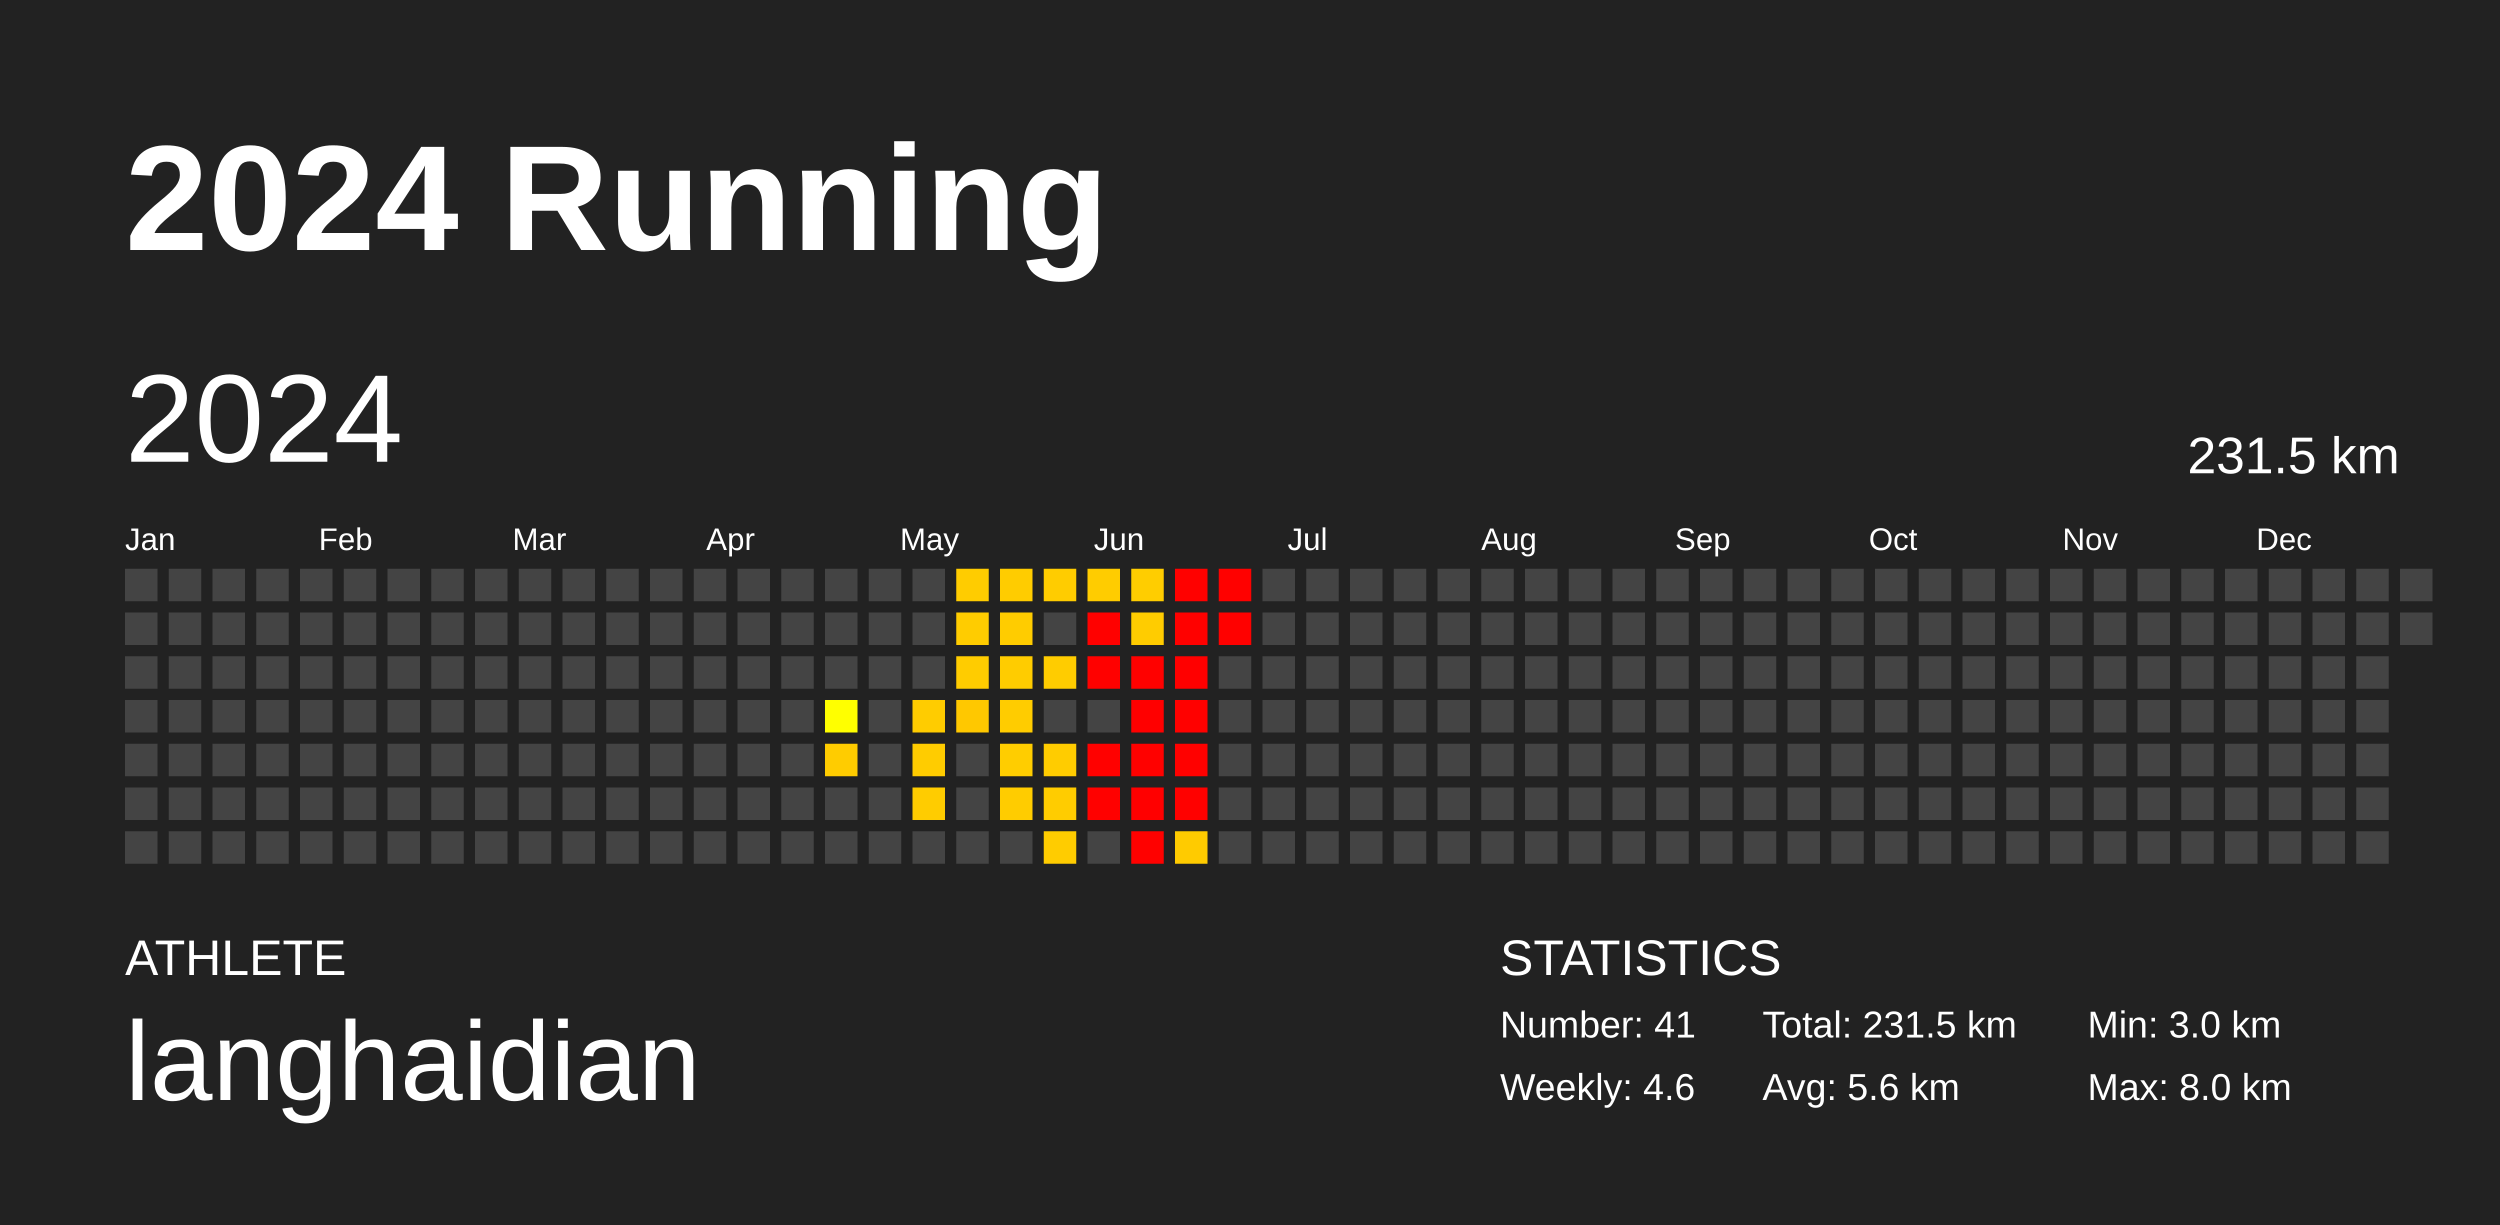
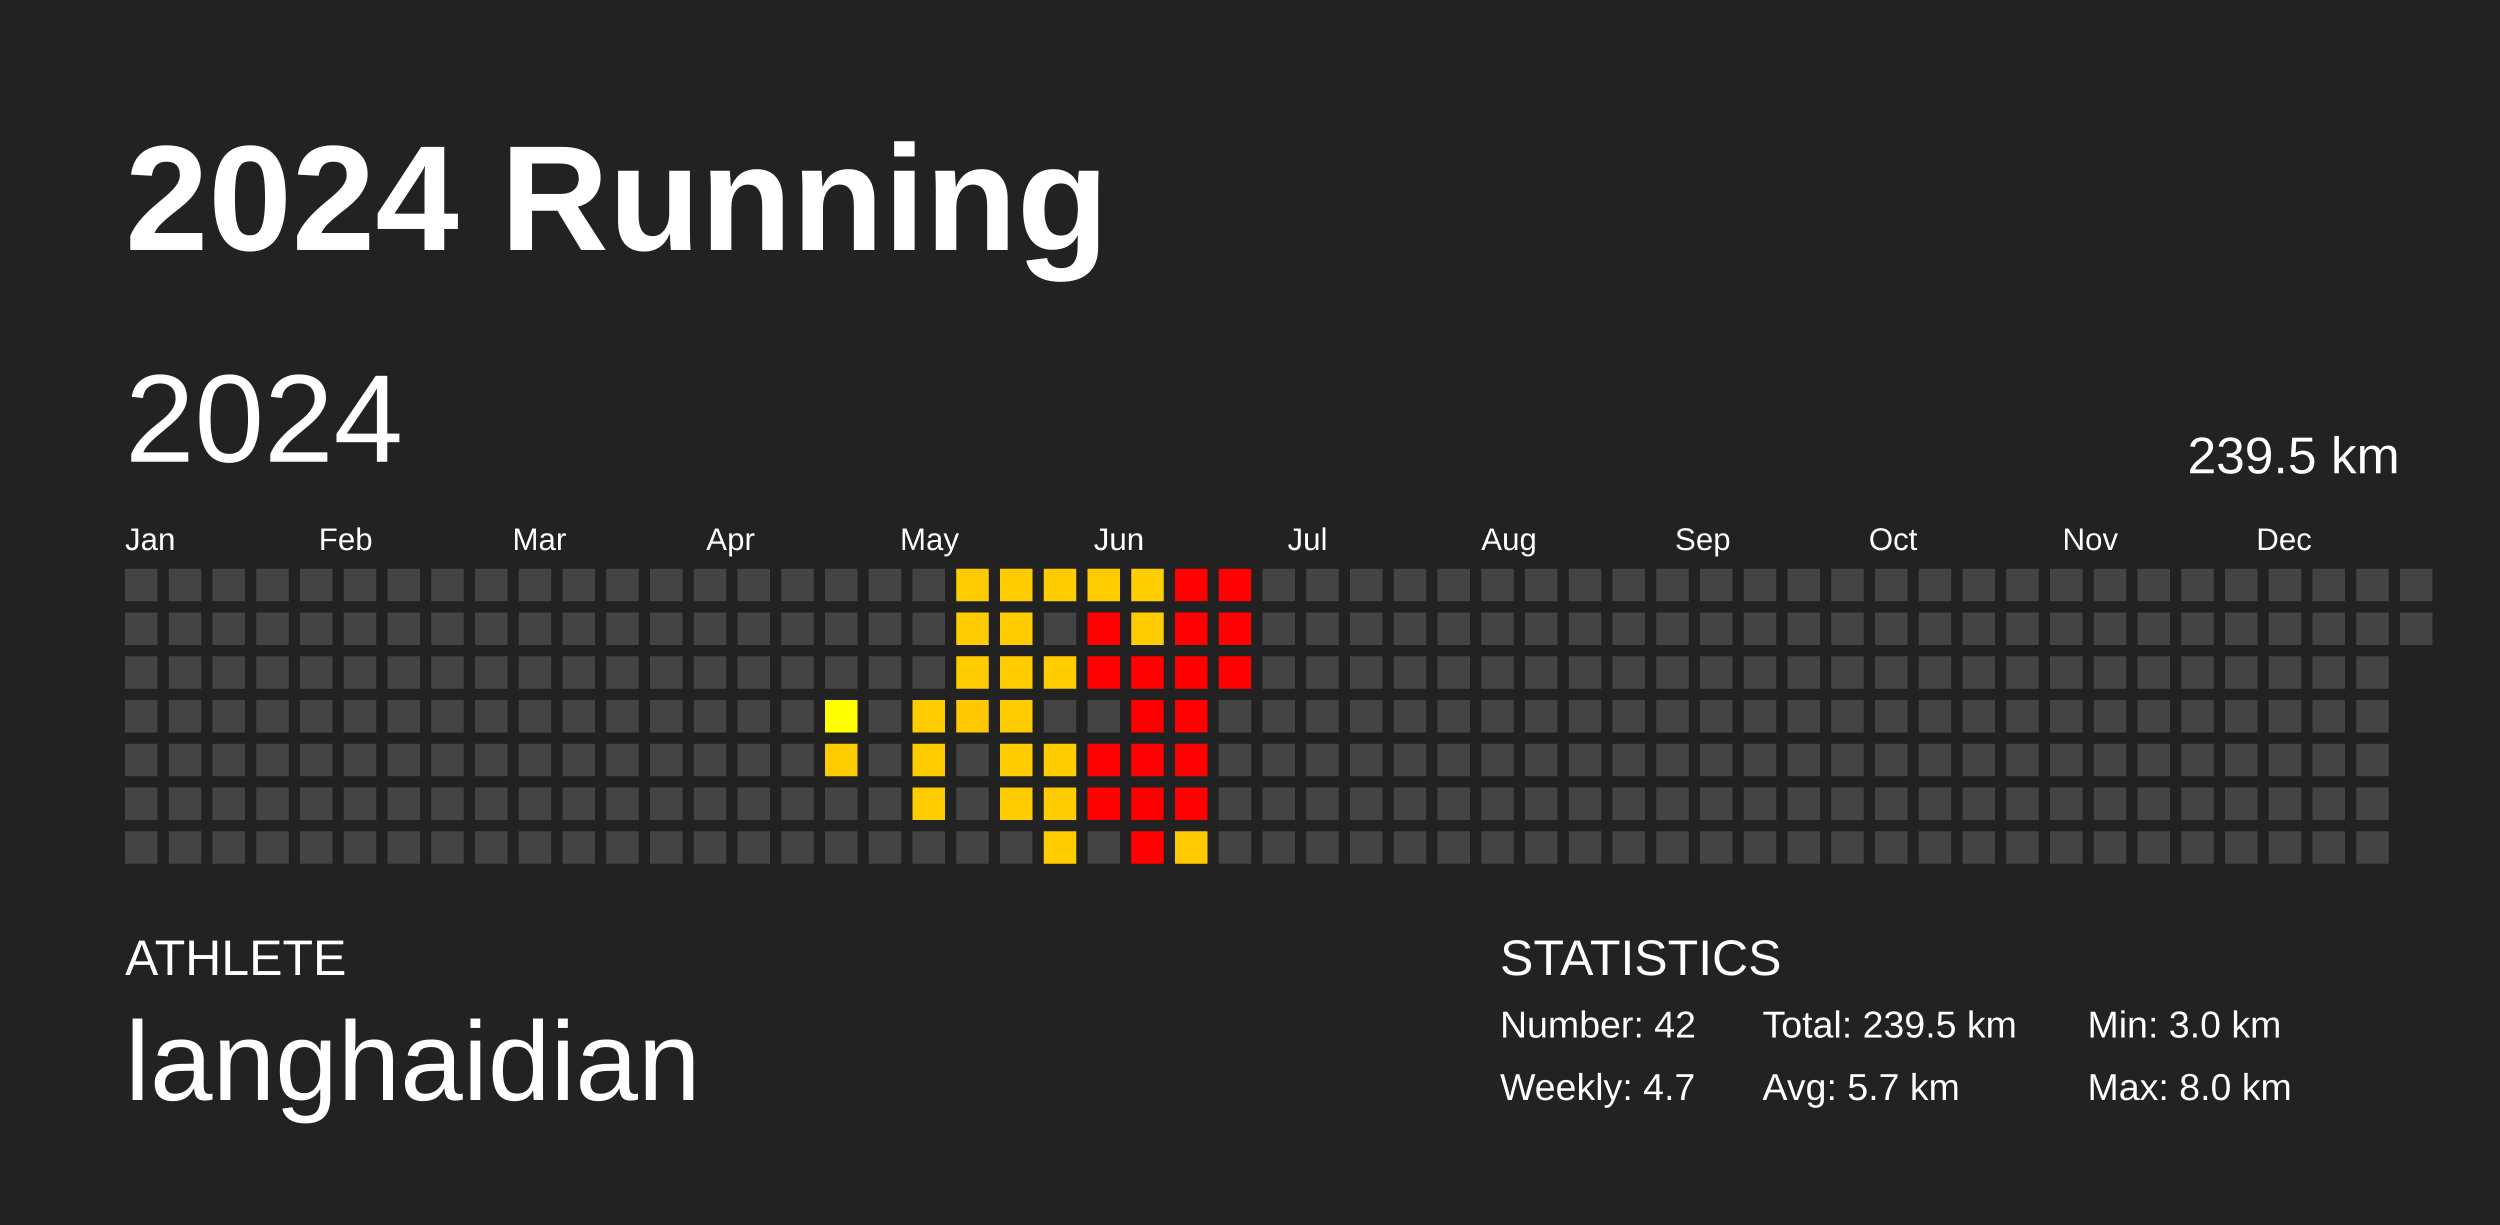
<svg xmlns="http://www.w3.org/2000/svg" baseProfile="full" height="98mm" version="1.1" viewBox="0,0,200,98" width="200mm">
  <defs />
  <rect fill="#222222" height="98" width="200" x="0" y="0" />
  <text fill="#FFFFFF" style="font-size:12px; font-family:Arial; font-weight:bold;" x="10" y="20">2024 Running</text>
  <text fill="#FFFFFF" style="font-size:4px; font-family:Arial" x="10" y="78">ATHLETE</text>
  <text fill="#FFFFFF" style="font-size:9px; font-family:Arial" x="10" y="88">langhaidian</text>
  <text fill="#FFFFFF" style="font-size:4px; font-family:Arial" x="120" y="78">STATISTICS</text>
-   <text fill="#FFFFFF" style="font-size:3px; font-family:Arial" x="120" y="83">Number: 41</text>
-   <text fill="#FFFFFF" style="font-size:3px; font-family:Arial" x="120" y="88">Weekly: 4.6</text>
-   <text fill="#FFFFFF" style="font-size:3px; font-family:Arial" x="141" y="83">Total: 231.5 km</text>
-   <text fill="#FFFFFF" style="font-size:3px; font-family:Arial" x="141" y="88">Avg: 5.6 km</text>
+   <text fill="#FFFFFF" style="font-size:3px; font-family:Arial" x="120" y="83">Number: 42</text>
+   <text fill="#FFFFFF" style="font-size:3px; font-family:Arial" x="120" y="88">Weekly: 4.7</text>
+   <text fill="#FFFFFF" style="font-size:3px; font-family:Arial" x="141" y="83">Total: 239.5 km</text>
+   <text fill="#FFFFFF" style="font-size:3px; font-family:Arial" x="141" y="88">Avg: 5.7 km</text>
  <text fill="#FFFFFF" style="font-size:3px; font-family:Arial" x="167" y="83">Min: 3.0 km</text>
  <text fill="#FFFFFF" style="font-size:3px; font-family:Arial" x="167" y="88">Max: 8.0 km</text>
  <text dominant-baseline="hanging" fill="#FFFFFF" style="font-size:10.0px; font-family:Arial;" x="10" y="30">2024</text>
-   <text dominant-baseline="hanging" fill="#FFFFFF" style="font-size:4.125px; font-family:Arial;" x="175" y="35">231.5 km</text>
+   <text dominant-baseline="hanging" fill="#FFFFFF" style="font-size:4.125px; font-family:Arial;" x="175" y="35">239.5 km</text>
  <text fill="#FFFFFF" style="font-size:2.5px; font-family:Arial" x="10.0" y="44">Jan</text>
  <text fill="#FFFFFF" style="font-size:2.5px; font-family:Arial" x="25.5" y="44">Feb</text>
  <text fill="#FFFFFF" style="font-size:2.5px; font-family:Arial" x="41.0" y="44">Mar</text>
  <text fill="#FFFFFF" style="font-size:2.5px; font-family:Arial" x="56.5" y="44">Apr</text>
  <text fill="#FFFFFF" style="font-size:2.5px; font-family:Arial" x="72.0" y="44">May</text>
  <text fill="#FFFFFF" style="font-size:2.5px; font-family:Arial" x="87.5" y="44">Jun</text>
  <text fill="#FFFFFF" style="font-size:2.5px; font-family:Arial" x="103.0" y="44">Jul</text>
  <text fill="#FFFFFF" style="font-size:2.5px; font-family:Arial" x="118.5" y="44">Aug</text>
  <text fill="#FFFFFF" style="font-size:2.5px; font-family:Arial" x="134.0" y="44">Sep</text>
  <text fill="#FFFFFF" style="font-size:2.5px; font-family:Arial" x="149.5" y="44">Oct</text>
  <text fill="#FFFFFF" style="font-size:2.5px; font-family:Arial" x="165.0" y="44">Nov</text>
  <text fill="#FFFFFF" style="font-size:2.5px; font-family:Arial" x="180.5" y="44">Dec</text>
  <rect fill="#444444" height="2.6" width="2.6" x="10.0" y="45.5" />
  <rect fill="#444444" height="2.6" width="2.6" x="10.0" y="49.0" />
  <rect fill="#444444" height="2.6" width="2.6" x="10.0" y="52.5" />
  <rect fill="#444444" height="2.6" width="2.6" x="10.0" y="56.0" />
  <rect fill="#444444" height="2.6" width="2.6" x="10.0" y="59.5" />
  <rect fill="#444444" height="2.6" width="2.6" x="10.0" y="63.0" />
  <rect fill="#444444" height="2.6" width="2.6" x="10.0" y="66.5" />
  <rect fill="#444444" height="2.6" width="2.6" x="13.5" y="45.5" />
  <rect fill="#444444" height="2.6" width="2.6" x="13.5" y="49.0" />
  <rect fill="#444444" height="2.6" width="2.6" x="13.5" y="52.5" />
  <rect fill="#444444" height="2.6" width="2.6" x="13.5" y="56.0" />
  <rect fill="#444444" height="2.6" width="2.6" x="13.5" y="59.5" />
  <rect fill="#444444" height="2.6" width="2.6" x="13.5" y="63.0" />
  <rect fill="#444444" height="2.6" width="2.6" x="13.5" y="66.5" />
  <rect fill="#444444" height="2.6" width="2.6" x="17.0" y="45.5" />
  <rect fill="#444444" height="2.6" width="2.6" x="17.0" y="49.0" />
  <rect fill="#444444" height="2.6" width="2.6" x="17.0" y="52.5" />
  <rect fill="#444444" height="2.6" width="2.6" x="17.0" y="56.0" />
  <rect fill="#444444" height="2.6" width="2.6" x="17.0" y="59.5" />
  <rect fill="#444444" height="2.6" width="2.6" x="17.0" y="63.0" />
  <rect fill="#444444" height="2.6" width="2.6" x="17.0" y="66.5" />
  <rect fill="#444444" height="2.6" width="2.6" x="20.5" y="45.5" />
  <rect fill="#444444" height="2.6" width="2.6" x="20.5" y="49.0" />
  <rect fill="#444444" height="2.6" width="2.6" x="20.5" y="52.5" />
  <rect fill="#444444" height="2.6" width="2.6" x="20.5" y="56.0" />
  <rect fill="#444444" height="2.6" width="2.6" x="20.5" y="59.5" />
  <rect fill="#444444" height="2.6" width="2.6" x="20.5" y="63.0" />
  <rect fill="#444444" height="2.6" width="2.6" x="20.5" y="66.5" />
  <rect fill="#444444" height="2.6" width="2.6" x="24.0" y="45.5" />
  <rect fill="#444444" height="2.6" width="2.6" x="24.0" y="49.0" />
  <rect fill="#444444" height="2.6" width="2.6" x="24.0" y="52.5" />
  <rect fill="#444444" height="2.6" width="2.6" x="24.0" y="56.0" />
  <rect fill="#444444" height="2.6" width="2.6" x="24.0" y="59.5" />
  <rect fill="#444444" height="2.6" width="2.6" x="24.0" y="63.0" />
  <rect fill="#444444" height="2.6" width="2.6" x="24.0" y="66.5" />
  <rect fill="#444444" height="2.6" width="2.6" x="27.5" y="45.5" />
  <rect fill="#444444" height="2.6" width="2.6" x="27.5" y="49.0" />
  <rect fill="#444444" height="2.6" width="2.6" x="27.5" y="52.5" />
  <rect fill="#444444" height="2.6" width="2.6" x="27.5" y="56.0" />
  <rect fill="#444444" height="2.6" width="2.6" x="27.5" y="59.5" />
  <rect fill="#444444" height="2.6" width="2.6" x="27.5" y="63.0" />
  <rect fill="#444444" height="2.6" width="2.6" x="27.5" y="66.5" />
  <rect fill="#444444" height="2.6" width="2.6" x="31.0" y="45.5" />
  <rect fill="#444444" height="2.6" width="2.6" x="31.0" y="49.0" />
  <rect fill="#444444" height="2.6" width="2.6" x="31.0" y="52.5" />
  <rect fill="#444444" height="2.6" width="2.6" x="31.0" y="56.0" />
  <rect fill="#444444" height="2.6" width="2.6" x="31.0" y="59.5" />
  <rect fill="#444444" height="2.6" width="2.6" x="31.0" y="63.0" />
  <rect fill="#444444" height="2.6" width="2.6" x="31.0" y="66.5" />
  <rect fill="#444444" height="2.6" width="2.6" x="34.5" y="45.5" />
  <rect fill="#444444" height="2.6" width="2.6" x="34.5" y="49.0" />
  <rect fill="#444444" height="2.6" width="2.6" x="34.5" y="52.5" />
  <rect fill="#444444" height="2.6" width="2.6" x="34.5" y="56.0" />
  <rect fill="#444444" height="2.6" width="2.6" x="34.5" y="59.5" />
  <rect fill="#444444" height="2.6" width="2.6" x="34.5" y="63.0" />
  <rect fill="#444444" height="2.6" width="2.6" x="34.5" y="66.5" />
  <rect fill="#444444" height="2.6" width="2.6" x="38.0" y="45.5" />
  <rect fill="#444444" height="2.6" width="2.6" x="38.0" y="49.0" />
  <rect fill="#444444" height="2.6" width="2.6" x="38.0" y="52.5" />
  <rect fill="#444444" height="2.6" width="2.6" x="38.0" y="56.0" />
  <rect fill="#444444" height="2.6" width="2.6" x="38.0" y="59.5" />
  <rect fill="#444444" height="2.6" width="2.6" x="38.0" y="63.0" />
  <rect fill="#444444" height="2.6" width="2.6" x="38.0" y="66.5" />
  <rect fill="#444444" height="2.6" width="2.6" x="41.5" y="45.5" />
  <rect fill="#444444" height="2.6" width="2.6" x="41.5" y="49.0" />
  <rect fill="#444444" height="2.6" width="2.6" x="41.5" y="52.5" />
  <rect fill="#444444" height="2.6" width="2.6" x="41.5" y="56.0" />
  <rect fill="#444444" height="2.6" width="2.6" x="41.5" y="59.5" />
  <rect fill="#444444" height="2.6" width="2.6" x="41.5" y="63.0" />
  <rect fill="#444444" height="2.6" width="2.6" x="41.5" y="66.5" />
  <rect fill="#444444" height="2.6" width="2.6" x="45.0" y="45.5" />
  <rect fill="#444444" height="2.6" width="2.6" x="45.0" y="49.0" />
  <rect fill="#444444" height="2.6" width="2.6" x="45.0" y="52.5" />
  <rect fill="#444444" height="2.6" width="2.6" x="45.0" y="56.0" />
  <rect fill="#444444" height="2.6" width="2.6" x="45.0" y="59.5" />
  <rect fill="#444444" height="2.6" width="2.6" x="45.0" y="63.0" />
  <rect fill="#444444" height="2.6" width="2.6" x="45.0" y="66.5" />
  <rect fill="#444444" height="2.6" width="2.6" x="48.5" y="45.5" />
  <rect fill="#444444" height="2.6" width="2.6" x="48.5" y="49.0" />
  <rect fill="#444444" height="2.6" width="2.6" x="48.5" y="52.5" />
  <rect fill="#444444" height="2.6" width="2.6" x="48.5" y="56.0" />
  <rect fill="#444444" height="2.6" width="2.6" x="48.5" y="59.5" />
  <rect fill="#444444" height="2.6" width="2.6" x="48.5" y="63.0" />
  <rect fill="#444444" height="2.6" width="2.6" x="48.5" y="66.5" />
  <rect fill="#444444" height="2.6" width="2.6" x="52.0" y="45.5" />
  <rect fill="#444444" height="2.6" width="2.6" x="52.0" y="49.0" />
  <rect fill="#444444" height="2.6" width="2.6" x="52.0" y="52.5" />
  <rect fill="#444444" height="2.6" width="2.6" x="52.0" y="56.0" />
  <rect fill="#444444" height="2.6" width="2.6" x="52.0" y="59.5" />
  <rect fill="#444444" height="2.6" width="2.6" x="52.0" y="63.0" />
  <rect fill="#444444" height="2.6" width="2.6" x="52.0" y="66.5" />
  <rect fill="#444444" height="2.6" width="2.6" x="55.5" y="45.5" />
  <rect fill="#444444" height="2.6" width="2.6" x="55.5" y="49.0" />
  <rect fill="#444444" height="2.6" width="2.6" x="55.5" y="52.5" />
  <rect fill="#444444" height="2.6" width="2.6" x="55.5" y="56.0" />
  <rect fill="#444444" height="2.6" width="2.6" x="55.5" y="59.5" />
  <rect fill="#444444" height="2.6" width="2.6" x="55.5" y="63.0" />
  <rect fill="#444444" height="2.6" width="2.6" x="55.5" y="66.5" />
  <rect fill="#444444" height="2.6" width="2.6" x="59.0" y="45.5" />
  <rect fill="#444444" height="2.6" width="2.6" x="59.0" y="49.0" />
  <rect fill="#444444" height="2.6" width="2.6" x="59.0" y="52.5" />
  <rect fill="#444444" height="2.6" width="2.6" x="59.0" y="56.0" />
  <rect fill="#444444" height="2.6" width="2.6" x="59.0" y="59.5" />
  <rect fill="#444444" height="2.6" width="2.6" x="59.0" y="63.0" />
  <rect fill="#444444" height="2.6" width="2.6" x="59.0" y="66.5" />
  <rect fill="#444444" height="2.6" width="2.6" x="62.5" y="45.5" />
  <rect fill="#444444" height="2.6" width="2.6" x="62.5" y="49.0" />
  <rect fill="#444444" height="2.6" width="2.6" x="62.5" y="52.5" />
  <rect fill="#444444" height="2.6" width="2.6" x="62.5" y="56.0" />
  <rect fill="#444444" height="2.6" width="2.6" x="62.5" y="59.5" />
  <rect fill="#444444" height="2.6" width="2.6" x="62.5" y="63.0" />
  <rect fill="#444444" height="2.6" width="2.6" x="62.5" y="66.5" />
  <rect fill="#444444" height="2.6" width="2.6" x="66.0" y="45.5" />
  <rect fill="#444444" height="2.6" width="2.6" x="66.0" y="49.0" />
  <rect fill="#444444" height="2.6" width="2.6" x="66.0" y="52.5" />
  <rect fill="#ffff00" height="2.6" width="2.6" x="66.0" y="56.0" />
  <rect fill="#ffcc00" height="2.6" width="2.6" x="66.0" y="59.5" />
  <rect fill="#444444" height="2.6" width="2.6" x="66.0" y="63.0" />
  <rect fill="#444444" height="2.6" width="2.6" x="66.0" y="66.5" />
  <rect fill="#444444" height="2.6" width="2.6" x="69.5" y="45.5" />
  <rect fill="#444444" height="2.6" width="2.6" x="69.5" y="49.0" />
  <rect fill="#444444" height="2.6" width="2.6" x="69.5" y="52.5" />
  <rect fill="#444444" height="2.6" width="2.6" x="69.5" y="56.0" />
  <rect fill="#444444" height="2.6" width="2.6" x="69.5" y="59.5" />
  <rect fill="#444444" height="2.6" width="2.6" x="69.5" y="63.0" />
  <rect fill="#444444" height="2.6" width="2.6" x="69.5" y="66.5" />
  <rect fill="#444444" height="2.6" width="2.6" x="73.0" y="45.5" />
  <rect fill="#444444" height="2.6" width="2.6" x="73.0" y="49.0" />
  <rect fill="#444444" height="2.6" width="2.6" x="73.0" y="52.5" />
  <rect fill="#ffcc00" height="2.6" width="2.6" x="73.0" y="56.0" />
  <rect fill="#ffcc00" height="2.6" width="2.6" x="73.0" y="59.5" />
  <rect fill="#ffcc00" height="2.6" width="2.6" x="73.0" y="63.0" />
  <rect fill="#444444" height="2.6" width="2.6" x="73.0" y="66.5" />
  <rect fill="#ffcc00" height="2.6" width="2.6" x="76.5" y="45.5" />
  <rect fill="#ffcc00" height="2.6" width="2.6" x="76.5" y="49.0" />
  <rect fill="#ffcc00" height="2.6" width="2.6" x="76.5" y="52.5" />
  <rect fill="#ffc800" height="2.6" width="2.6" x="76.5" y="56.0" />
  <rect fill="#444444" height="2.6" width="2.6" x="76.5" y="59.5" />
  <rect fill="#444444" height="2.6" width="2.6" x="76.5" y="63.0" />
  <rect fill="#444444" height="2.6" width="2.6" x="76.5" y="66.5" />
  <rect fill="#ffcc00" height="2.6" width="2.6" x="80.0" y="45.5" />
  <rect fill="#ffcc00" height="2.6" width="2.6" x="80.0" y="49.0" />
  <rect fill="#ffcc00" height="2.6" width="2.6" x="80.0" y="52.5" />
  <rect fill="#ffcc00" height="2.6" width="2.6" x="80.0" y="56.0" />
  <rect fill="#ffcd00" height="2.6" width="2.6" x="80.0" y="59.5" />
  <rect fill="#ffcc00" height="2.6" width="2.6" x="80.0" y="63.0" />
  <rect fill="#444444" height="2.6" width="2.6" x="80.0" y="66.5" />
  <rect fill="#ffcc00" height="2.6" width="2.6" x="83.5" y="45.5" />
  <rect fill="#444444" height="2.6" width="2.6" x="83.5" y="49.0" />
  <rect fill="#ffcc00" height="2.6" width="2.6" x="83.5" y="52.5" />
  <rect fill="#444444" height="2.6" width="2.6" x="83.5" y="56.0" />
  <rect fill="#ffcc00" height="2.6" width="2.6" x="83.5" y="59.5" />
  <rect fill="#ffcc00" height="2.6" width="2.6" x="83.5" y="63.0" />
  <rect fill="#ffcc00" height="2.6" width="2.6" x="83.5" y="66.5" />
  <rect fill="#ffcc00" height="2.6" width="2.6" x="87.0" y="45.5" />
  <rect fill="#ff0100" height="2.6" width="2.6" x="87.0" y="49.0" />
  <rect fill="#ff0100" height="2.6" width="2.6" x="87.0" y="52.5" />
  <rect fill="#444444" height="2.6" width="2.6" x="87.0" y="56.0" />
  <rect fill="#ff0100" height="2.6" width="2.6" x="87.0" y="59.5" />
  <rect fill="#ff0100" height="2.6" width="2.6" x="87.0" y="63.0" />
  <rect fill="#444444" height="2.6" width="2.6" x="87.0" y="66.5" />
  <rect fill="#ffcd00" height="2.6" width="2.6" x="90.5" y="45.5" />
  <rect fill="#ffcc00" height="2.6" width="2.6" x="90.5" y="49.0" />
  <rect fill="#ff0100" height="2.6" width="2.6" x="90.5" y="52.5" />
  <rect fill="#ff0000" height="2.6" width="2.6" x="90.5" y="56.0" />
  <rect fill="#ff0100" height="2.6" width="2.6" x="90.5" y="59.5" />
  <rect fill="#ff0000" height="2.6" width="2.6" x="90.5" y="63.0" />
  <rect fill="#ff0100" height="2.6" width="2.6" x="90.5" y="66.5" />
  <rect fill="#ff0100" height="2.6" width="2.6" x="94.0" y="45.5" />
  <rect fill="#ff0100" height="2.6" width="2.6" x="94.0" y="49.0" />
  <rect fill="#ff0000" height="2.6" width="2.6" x="94.0" y="52.5" />
  <rect fill="#ff0100" height="2.6" width="2.6" x="94.0" y="56.0" />
  <rect fill="#ff0100" height="2.6" width="2.6" x="94.0" y="59.5" />
  <rect fill="#ff0100" height="2.6" width="2.6" x="94.0" y="63.0" />
  <rect fill="#ffcb00" height="2.6" width="2.6" x="94.0" y="66.5" />
  <rect fill="#ff0100" height="2.6" width="2.6" x="97.5" y="45.5" />
  <rect fill="#ff0100" height="2.6" width="2.6" x="97.5" y="49.0" />
-   <rect fill="#444444" height="2.6" width="2.6" x="97.5" y="52.5" />
+   <rect fill="#ff0100" height="2.6" width="2.6" x="97.5" y="52.5" />
  <rect fill="#444444" height="2.6" width="2.6" x="97.5" y="56.0" />
  <rect fill="#444444" height="2.6" width="2.6" x="97.5" y="59.5" />
  <rect fill="#444444" height="2.6" width="2.6" x="97.5" y="63.0" />
  <rect fill="#444444" height="2.6" width="2.6" x="97.5" y="66.5" />
  <rect fill="#444444" height="2.6" width="2.6" x="101.0" y="45.5" />
  <rect fill="#444444" height="2.6" width="2.6" x="101.0" y="49.0" />
  <rect fill="#444444" height="2.6" width="2.6" x="101.0" y="52.5" />
  <rect fill="#444444" height="2.6" width="2.6" x="101.0" y="56.0" />
  <rect fill="#444444" height="2.6" width="2.6" x="101.0" y="59.5" />
  <rect fill="#444444" height="2.6" width="2.6" x="101.0" y="63.0" />
  <rect fill="#444444" height="2.6" width="2.6" x="101.0" y="66.5" />
  <rect fill="#444444" height="2.6" width="2.6" x="104.5" y="45.5" />
  <rect fill="#444444" height="2.6" width="2.6" x="104.5" y="49.0" />
  <rect fill="#444444" height="2.6" width="2.6" x="104.5" y="52.5" />
  <rect fill="#444444" height="2.6" width="2.6" x="104.5" y="56.0" />
  <rect fill="#444444" height="2.6" width="2.6" x="104.5" y="59.5" />
  <rect fill="#444444" height="2.6" width="2.6" x="104.5" y="63.0" />
  <rect fill="#444444" height="2.6" width="2.6" x="104.5" y="66.5" />
  <rect fill="#444444" height="2.6" width="2.6" x="108.0" y="45.5" />
  <rect fill="#444444" height="2.6" width="2.6" x="108.0" y="49.0" />
  <rect fill="#444444" height="2.6" width="2.6" x="108.0" y="52.5" />
  <rect fill="#444444" height="2.6" width="2.6" x="108.0" y="56.0" />
  <rect fill="#444444" height="2.6" width="2.6" x="108.0" y="59.5" />
  <rect fill="#444444" height="2.6" width="2.6" x="108.0" y="63.0" />
  <rect fill="#444444" height="2.6" width="2.6" x="108.0" y="66.5" />
  <rect fill="#444444" height="2.6" width="2.6" x="111.5" y="45.5" />
  <rect fill="#444444" height="2.6" width="2.6" x="111.5" y="49.0" />
  <rect fill="#444444" height="2.6" width="2.6" x="111.5" y="52.5" />
  <rect fill="#444444" height="2.6" width="2.6" x="111.5" y="56.0" />
  <rect fill="#444444" height="2.6" width="2.6" x="111.5" y="59.5" />
  <rect fill="#444444" height="2.6" width="2.6" x="111.5" y="63.0" />
  <rect fill="#444444" height="2.6" width="2.6" x="111.5" y="66.5" />
  <rect fill="#444444" height="2.6" width="2.6" x="115.0" y="45.5" />
  <rect fill="#444444" height="2.6" width="2.6" x="115.0" y="49.0" />
  <rect fill="#444444" height="2.6" width="2.6" x="115.0" y="52.5" />
  <rect fill="#444444" height="2.6" width="2.6" x="115.0" y="56.0" />
  <rect fill="#444444" height="2.6" width="2.6" x="115.0" y="59.5" />
  <rect fill="#444444" height="2.6" width="2.6" x="115.0" y="63.0" />
  <rect fill="#444444" height="2.6" width="2.6" x="115.0" y="66.5" />
  <rect fill="#444444" height="2.6" width="2.6" x="118.5" y="45.5" />
  <rect fill="#444444" height="2.6" width="2.6" x="118.5" y="49.0" />
  <rect fill="#444444" height="2.6" width="2.6" x="118.5" y="52.5" />
  <rect fill="#444444" height="2.6" width="2.6" x="118.5" y="56.0" />
  <rect fill="#444444" height="2.6" width="2.6" x="118.5" y="59.5" />
  <rect fill="#444444" height="2.6" width="2.6" x="118.5" y="63.0" />
  <rect fill="#444444" height="2.6" width="2.6" x="118.5" y="66.5" />
  <rect fill="#444444" height="2.6" width="2.6" x="122.0" y="45.5" />
  <rect fill="#444444" height="2.6" width="2.6" x="122.0" y="49.0" />
  <rect fill="#444444" height="2.6" width="2.6" x="122.0" y="52.5" />
  <rect fill="#444444" height="2.6" width="2.6" x="122.0" y="56.0" />
  <rect fill="#444444" height="2.6" width="2.6" x="122.0" y="59.5" />
  <rect fill="#444444" height="2.6" width="2.6" x="122.0" y="63.0" />
  <rect fill="#444444" height="2.6" width="2.6" x="122.0" y="66.5" />
  <rect fill="#444444" height="2.6" width="2.6" x="125.5" y="45.5" />
  <rect fill="#444444" height="2.6" width="2.6" x="125.5" y="49.0" />
  <rect fill="#444444" height="2.6" width="2.6" x="125.5" y="52.5" />
  <rect fill="#444444" height="2.6" width="2.6" x="125.5" y="56.0" />
  <rect fill="#444444" height="2.6" width="2.6" x="125.5" y="59.5" />
  <rect fill="#444444" height="2.6" width="2.6" x="125.5" y="63.0" />
  <rect fill="#444444" height="2.6" width="2.6" x="125.5" y="66.5" />
  <rect fill="#444444" height="2.6" width="2.6" x="129.0" y="45.5" />
  <rect fill="#444444" height="2.6" width="2.6" x="129.0" y="49.0" />
  <rect fill="#444444" height="2.6" width="2.6" x="129.0" y="52.5" />
  <rect fill="#444444" height="2.6" width="2.6" x="129.0" y="56.0" />
  <rect fill="#444444" height="2.6" width="2.6" x="129.0" y="59.5" />
  <rect fill="#444444" height="2.6" width="2.6" x="129.0" y="63.0" />
  <rect fill="#444444" height="2.6" width="2.6" x="129.0" y="66.5" />
  <rect fill="#444444" height="2.6" width="2.6" x="132.5" y="45.5" />
  <rect fill="#444444" height="2.6" width="2.6" x="132.5" y="49.0" />
  <rect fill="#444444" height="2.6" width="2.6" x="132.5" y="52.5" />
  <rect fill="#444444" height="2.6" width="2.6" x="132.5" y="56.0" />
  <rect fill="#444444" height="2.6" width="2.6" x="132.5" y="59.5" />
  <rect fill="#444444" height="2.6" width="2.6" x="132.5" y="63.0" />
  <rect fill="#444444" height="2.6" width="2.6" x="132.5" y="66.5" />
  <rect fill="#444444" height="2.6" width="2.6" x="136.0" y="45.5" />
  <rect fill="#444444" height="2.6" width="2.6" x="136.0" y="49.0" />
  <rect fill="#444444" height="2.6" width="2.6" x="136.0" y="52.5" />
  <rect fill="#444444" height="2.6" width="2.6" x="136.0" y="56.0" />
  <rect fill="#444444" height="2.6" width="2.6" x="136.0" y="59.5" />
  <rect fill="#444444" height="2.6" width="2.6" x="136.0" y="63.0" />
  <rect fill="#444444" height="2.6" width="2.6" x="136.0" y="66.5" />
  <rect fill="#444444" height="2.6" width="2.6" x="139.5" y="45.5" />
  <rect fill="#444444" height="2.6" width="2.6" x="139.5" y="49.0" />
  <rect fill="#444444" height="2.6" width="2.6" x="139.5" y="52.5" />
  <rect fill="#444444" height="2.6" width="2.6" x="139.5" y="56.0" />
  <rect fill="#444444" height="2.6" width="2.6" x="139.5" y="59.5" />
  <rect fill="#444444" height="2.6" width="2.6" x="139.5" y="63.0" />
  <rect fill="#444444" height="2.6" width="2.6" x="139.5" y="66.5" />
  <rect fill="#444444" height="2.6" width="2.6" x="143.0" y="45.5" />
  <rect fill="#444444" height="2.6" width="2.6" x="143.0" y="49.0" />
  <rect fill="#444444" height="2.6" width="2.6" x="143.0" y="52.5" />
  <rect fill="#444444" height="2.6" width="2.6" x="143.0" y="56.0" />
  <rect fill="#444444" height="2.6" width="2.6" x="143.0" y="59.5" />
  <rect fill="#444444" height="2.6" width="2.6" x="143.0" y="63.0" />
  <rect fill="#444444" height="2.6" width="2.6" x="143.0" y="66.5" />
  <rect fill="#444444" height="2.6" width="2.6" x="146.5" y="45.5" />
  <rect fill="#444444" height="2.6" width="2.6" x="146.5" y="49.0" />
  <rect fill="#444444" height="2.6" width="2.6" x="146.5" y="52.5" />
  <rect fill="#444444" height="2.6" width="2.6" x="146.5" y="56.0" />
  <rect fill="#444444" height="2.6" width="2.6" x="146.5" y="59.5" />
  <rect fill="#444444" height="2.6" width="2.6" x="146.5" y="63.0" />
  <rect fill="#444444" height="2.6" width="2.6" x="146.5" y="66.5" />
  <rect fill="#444444" height="2.6" width="2.6" x="150.0" y="45.5" />
  <rect fill="#444444" height="2.6" width="2.6" x="150.0" y="49.0" />
  <rect fill="#444444" height="2.6" width="2.6" x="150.0" y="52.5" />
  <rect fill="#444444" height="2.6" width="2.6" x="150.0" y="56.0" />
  <rect fill="#444444" height="2.6" width="2.6" x="150.0" y="59.5" />
  <rect fill="#444444" height="2.6" width="2.6" x="150.0" y="63.0" />
  <rect fill="#444444" height="2.6" width="2.6" x="150.0" y="66.5" />
  <rect fill="#444444" height="2.6" width="2.6" x="153.5" y="45.5" />
  <rect fill="#444444" height="2.6" width="2.6" x="153.5" y="49.0" />
  <rect fill="#444444" height="2.6" width="2.6" x="153.5" y="52.5" />
  <rect fill="#444444" height="2.6" width="2.6" x="153.5" y="56.0" />
  <rect fill="#444444" height="2.6" width="2.6" x="153.5" y="59.5" />
  <rect fill="#444444" height="2.6" width="2.6" x="153.5" y="63.0" />
  <rect fill="#444444" height="2.6" width="2.6" x="153.5" y="66.5" />
  <rect fill="#444444" height="2.6" width="2.6" x="157.0" y="45.5" />
  <rect fill="#444444" height="2.6" width="2.6" x="157.0" y="49.0" />
  <rect fill="#444444" height="2.6" width="2.6" x="157.0" y="52.5" />
  <rect fill="#444444" height="2.6" width="2.6" x="157.0" y="56.0" />
  <rect fill="#444444" height="2.6" width="2.6" x="157.0" y="59.5" />
  <rect fill="#444444" height="2.6" width="2.6" x="157.0" y="63.0" />
  <rect fill="#444444" height="2.6" width="2.6" x="157.0" y="66.5" />
  <rect fill="#444444" height="2.6" width="2.6" x="160.5" y="45.5" />
  <rect fill="#444444" height="2.6" width="2.6" x="160.5" y="49.0" />
  <rect fill="#444444" height="2.6" width="2.6" x="160.5" y="52.5" />
  <rect fill="#444444" height="2.6" width="2.6" x="160.5" y="56.0" />
  <rect fill="#444444" height="2.6" width="2.6" x="160.5" y="59.5" />
  <rect fill="#444444" height="2.6" width="2.6" x="160.5" y="63.0" />
  <rect fill="#444444" height="2.6" width="2.6" x="160.5" y="66.5" />
  <rect fill="#444444" height="2.6" width="2.6" x="164.0" y="45.5" />
  <rect fill="#444444" height="2.6" width="2.6" x="164.0" y="49.0" />
  <rect fill="#444444" height="2.6" width="2.6" x="164.0" y="52.5" />
  <rect fill="#444444" height="2.6" width="2.6" x="164.0" y="56.0" />
  <rect fill="#444444" height="2.6" width="2.6" x="164.0" y="59.5" />
  <rect fill="#444444" height="2.6" width="2.6" x="164.0" y="63.0" />
  <rect fill="#444444" height="2.6" width="2.6" x="164.0" y="66.5" />
  <rect fill="#444444" height="2.6" width="2.6" x="167.5" y="45.5" />
  <rect fill="#444444" height="2.6" width="2.6" x="167.5" y="49.0" />
  <rect fill="#444444" height="2.6" width="2.6" x="167.5" y="52.5" />
  <rect fill="#444444" height="2.6" width="2.6" x="167.5" y="56.0" />
  <rect fill="#444444" height="2.6" width="2.6" x="167.5" y="59.5" />
  <rect fill="#444444" height="2.6" width="2.6" x="167.5" y="63.0" />
  <rect fill="#444444" height="2.6" width="2.6" x="167.5" y="66.5" />
  <rect fill="#444444" height="2.6" width="2.6" x="171.0" y="45.5" />
  <rect fill="#444444" height="2.6" width="2.6" x="171.0" y="49.0" />
  <rect fill="#444444" height="2.6" width="2.6" x="171.0" y="52.5" />
  <rect fill="#444444" height="2.6" width="2.6" x="171.0" y="56.0" />
  <rect fill="#444444" height="2.6" width="2.6" x="171.0" y="59.5" />
  <rect fill="#444444" height="2.6" width="2.6" x="171.0" y="63.0" />
  <rect fill="#444444" height="2.6" width="2.6" x="171.0" y="66.5" />
  <rect fill="#444444" height="2.6" width="2.6" x="174.5" y="45.5" />
  <rect fill="#444444" height="2.6" width="2.6" x="174.5" y="49.0" />
  <rect fill="#444444" height="2.6" width="2.6" x="174.5" y="52.5" />
  <rect fill="#444444" height="2.6" width="2.6" x="174.5" y="56.0" />
  <rect fill="#444444" height="2.6" width="2.6" x="174.5" y="59.5" />
  <rect fill="#444444" height="2.6" width="2.6" x="174.5" y="63.0" />
  <rect fill="#444444" height="2.6" width="2.6" x="174.5" y="66.5" />
  <rect fill="#444444" height="2.6" width="2.6" x="178.0" y="45.5" />
  <rect fill="#444444" height="2.6" width="2.6" x="178.0" y="49.0" />
  <rect fill="#444444" height="2.6" width="2.6" x="178.0" y="52.5" />
  <rect fill="#444444" height="2.6" width="2.6" x="178.0" y="56.0" />
  <rect fill="#444444" height="2.6" width="2.6" x="178.0" y="59.5" />
  <rect fill="#444444" height="2.6" width="2.6" x="178.0" y="63.0" />
  <rect fill="#444444" height="2.6" width="2.6" x="178.0" y="66.5" />
  <rect fill="#444444" height="2.6" width="2.6" x="181.5" y="45.5" />
  <rect fill="#444444" height="2.6" width="2.6" x="181.5" y="49.0" />
  <rect fill="#444444" height="2.6" width="2.6" x="181.5" y="52.5" />
  <rect fill="#444444" height="2.6" width="2.6" x="181.5" y="56.0" />
  <rect fill="#444444" height="2.6" width="2.6" x="181.5" y="59.5" />
  <rect fill="#444444" height="2.6" width="2.6" x="181.5" y="63.0" />
  <rect fill="#444444" height="2.6" width="2.6" x="181.5" y="66.5" />
  <rect fill="#444444" height="2.6" width="2.6" x="185.0" y="45.5" />
  <rect fill="#444444" height="2.6" width="2.6" x="185.0" y="49.0" />
  <rect fill="#444444" height="2.6" width="2.6" x="185.0" y="52.5" />
  <rect fill="#444444" height="2.6" width="2.6" x="185.0" y="56.0" />
  <rect fill="#444444" height="2.6" width="2.6" x="185.0" y="59.5" />
  <rect fill="#444444" height="2.6" width="2.6" x="185.0" y="63.0" />
  <rect fill="#444444" height="2.6" width="2.6" x="185.0" y="66.5" />
  <rect fill="#444444" height="2.6" width="2.6" x="188.5" y="45.5" />
  <rect fill="#444444" height="2.6" width="2.6" x="188.5" y="49.0" />
  <rect fill="#444444" height="2.6" width="2.6" x="188.5" y="52.5" />
  <rect fill="#444444" height="2.6" width="2.6" x="188.5" y="56.0" />
  <rect fill="#444444" height="2.6" width="2.6" x="188.5" y="59.5" />
  <rect fill="#444444" height="2.6" width="2.6" x="188.5" y="63.0" />
  <rect fill="#444444" height="2.6" width="2.6" x="188.5" y="66.5" />
  <rect fill="#444444" height="2.6" width="2.6" x="192.0" y="45.5" />
  <rect fill="#444444" height="2.6" width="2.6" x="192.0" y="49.0" />
</svg>
